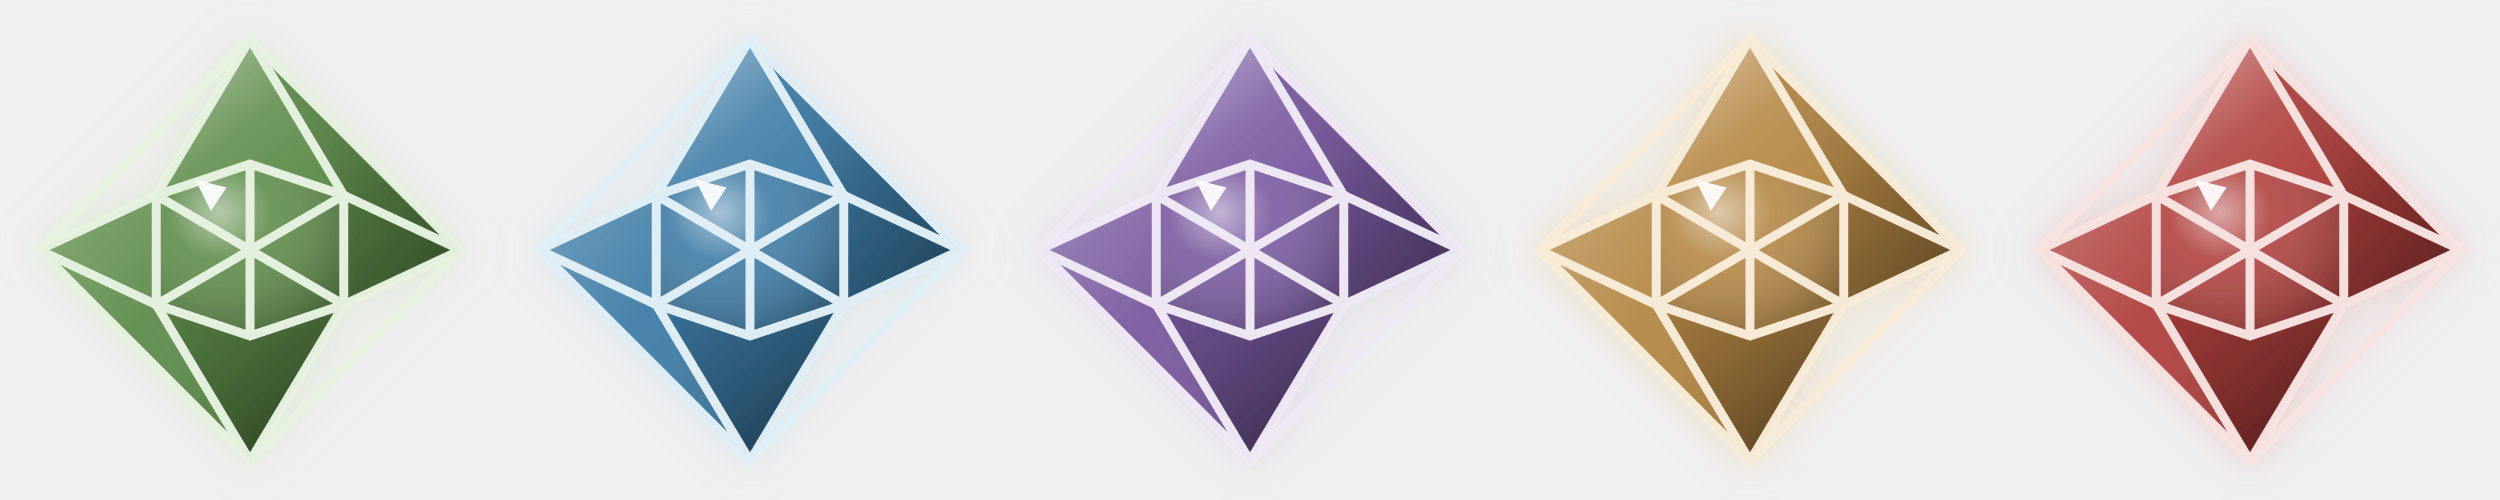
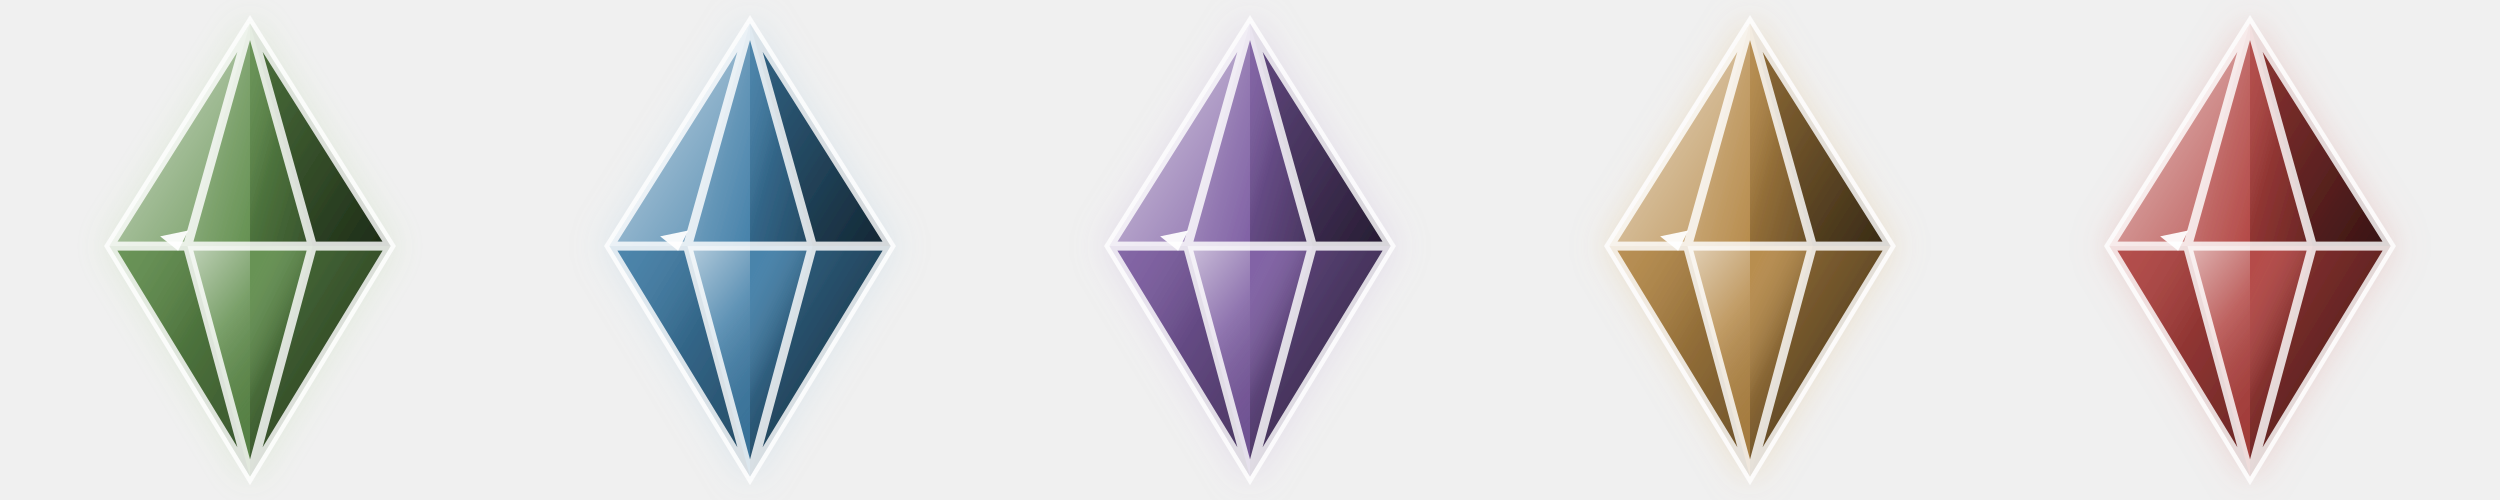
- <svg xmlns="http://www.w3.org/2000/svg" width="320" height="64" viewBox="0 0 320 64" role="img" aria-labelledby="title desc">
+ <svg xmlns="http://www.w3.org/2000/svg" xmlns:xlink="http://www.w3.org/1999/xlink" width="320" height="64" viewBox="0 0 320 64" role="img" aria-labelledby="title desc">
  <view id="sessions" viewBox="0 0 64 64" />
  <view id="consultations" viewBox="64 0 64 64" />
  <view id="content" viewBox="128 0 64 64" />
  <view id="notes" viewBox="192 0 64 64" />
  <view id="info" viewBox="256 0 64 64" />
  <defs>
-     <filter id="glow-green" x="-55%" y="-55%" width="210%" height="210%">
-       <feGaussianBlur stdDeviation="2.4" result="blur" />
-       <feFlood flood-color="#CFE2C2" flood-opacity=".56" result="color" />
+     <filter id="glow-green" x="-35%" y="-20%" width="170%" height="140%">
+       <feGaussianBlur stdDeviation="2.1" result="blur" />
+       <feFlood flood-color="#CFE2C2" flood-opacity=".48" result="color" />
      <feComposite in="color" in2="blur" operator="in" result="halo" />
      <feMerge>
        <feMergeNode in="halo" />
        <feMergeNode in="SourceGraphic" />
      </feMerge>
    </filter>
-     <filter id="glow-blue" x="-55%" y="-55%" width="210%" height="210%">
-       <feGaussianBlur stdDeviation="2.4" result="blur" />
-       <feFlood flood-color="#C8DDEA" flood-opacity=".58" result="color" />
+     <filter id="glow-blue" x="-35%" y="-20%" width="170%" height="140%">
+       <feGaussianBlur stdDeviation="2.1" result="blur" />
+       <feFlood flood-color="#C8DDEA" flood-opacity=".5" result="color" />
      <feComposite in="color" in2="blur" operator="in" result="halo" />
      <feMerge>
        <feMergeNode in="halo" />
        <feMergeNode in="SourceGraphic" />
      </feMerge>
    </filter>
-     <filter id="glow-violet" x="-55%" y="-55%" width="210%" height="210%">
-       <feGaussianBlur stdDeviation="2.4" result="blur" />
-       <feFlood flood-color="#D8CCE4" flood-opacity=".6" result="color" />
+     <filter id="glow-violet" x="-35%" y="-20%" width="170%" height="140%">
+       <feGaussianBlur stdDeviation="2.1" result="blur" />
+       <feFlood flood-color="#D8CCE4" flood-opacity=".52" result="color" />
      <feComposite in="color" in2="blur" operator="in" result="halo" />
      <feMerge>
        <feMergeNode in="halo" />
        <feMergeNode in="SourceGraphic" />
      </feMerge>
    </filter>
-     <filter id="glow-amber" x="-55%" y="-55%" width="210%" height="210%">
-       <feGaussianBlur stdDeviation="2.4" result="blur" />
-       <feFlood flood-color="#E8D1A8" flood-opacity=".58" result="color" />
+     <filter id="glow-amber" x="-35%" y="-20%" width="170%" height="140%">
+       <feGaussianBlur stdDeviation="2.1" result="blur" />
+       <feFlood flood-color="#E8D1A8" flood-opacity=".5" result="color" />
      <feComposite in="color" in2="blur" operator="in" result="halo" />
      <feMerge>
        <feMergeNode in="halo" />
        <feMergeNode in="SourceGraphic" />
      </feMerge>
    </filter>
-     <filter id="glow-red" x="-55%" y="-55%" width="210%" height="210%">
-       <feGaussianBlur stdDeviation="2.4" result="blur" />
-       <feFlood flood-color="#E6B6B3" flood-opacity=".58" result="color" />
+     <filter id="glow-red" x="-35%" y="-20%" width="170%" height="140%">
+       <feGaussianBlur stdDeviation="2.1" result="blur" />
+       <feFlood flood-color="#E6B6B3" flood-opacity=".5" result="color" />
      <feComposite in="color" in2="blur" operator="in" result="halo" />
      <feMerge>
        <feMergeNode in="halo" />
        <feMergeNode in="SourceGraphic" />
      </feMerge>
    </filter>
-     <linearGradient id="facet-top-light" x1="0" y1="0" x2="1" y2="1">
+     <linearGradient id="light-strong" x1="0" y1="0" x2="1" y2="1">
+       <stop offset="0" stop-color="#FFFFFF" stop-opacity=".78" />
+       <stop offset=".52" stop-color="#FFFFFF" stop-opacity=".42" />
+       <stop offset="1" stop-color="#FFFFFF" stop-opacity=".12" />
+     </linearGradient>
+     <linearGradient id="light-medium" x1="0" y1="0" x2="1" y2="1">
      <stop offset="0" stop-color="#FFFFFF" stop-opacity=".52" />
-       <stop offset=".52" stop-color="#FFFFFF" stop-opacity=".12" />
-       <stop offset="1" stop-color="#FFFFFF" stop-opacity="0" />
+       <stop offset=".6" stop-color="#FFFFFF" stop-opacity=".2" />
+       <stop offset="1" stop-color="#FFFFFF" stop-opacity=".04" />
    </linearGradient>
-     <linearGradient id="facet-left-light" x1="0" y1="0" x2="1" y2="1">
-       <stop offset="0" stop-color="#FFFFFF" stop-opacity=".26" />
-       <stop offset=".48" stop-color="#FFFFFF" stop-opacity=".05" />
-       <stop offset="1" stop-color="#000000" stop-opacity=".18" />
+     <linearGradient id="glass-light" x1="0" y1="0" x2=".35" y2="1">
+       <stop offset="0" stop-color="#FFFFFF" stop-opacity=".62" />
+       <stop offset=".48" stop-color="#FFFFFF" stop-opacity=".18" />
+       <stop offset="1" stop-color="#000000" stop-opacity=".08" />
    </linearGradient>
-     <linearGradient id="facet-right-shadow" x1="0" y1="0" x2="1" y2="1">
-       <stop offset="0" stop-color="#FFFFFF" stop-opacity=".04" />
-       <stop offset=".54" stop-color="#000000" stop-opacity=".18" />
-       <stop offset="1" stop-color="#000000" stop-opacity=".48" />
+     <linearGradient id="shade-soft" x1="0" y1="0" x2="1" y2="1">
+       <stop offset="0" stop-color="#FFFFFF" stop-opacity=".08" />
+       <stop offset=".48" stop-color="#000000" stop-opacity=".18" />
+       <stop offset="1" stop-color="#000000" stop-opacity=".42" />
    </linearGradient>
-     <linearGradient id="facet-bottom-shadow" x1="0" y1="0" x2="1" y2="1">
-       <stop offset="0" stop-color="#000000" stop-opacity=".08" />
-       <stop offset=".5" stop-color="#000000" stop-opacity=".3" />
+     <linearGradient id="shade-deep" x1="0" y1="0" x2="1" y2="1">
+       <stop offset="0" stop-color="#000000" stop-opacity=".16" />
+       <stop offset=".55" stop-color="#000000" stop-opacity=".46" />
+       <stop offset="1" stop-color="#000000" stop-opacity=".7" />
+     </linearGradient>
+     <linearGradient id="shade-bottom" x1=".25" y1="0" x2=".8" y2="1">
+       <stop offset="0" stop-color="#FFFFFF" stop-opacity=".06" />
+       <stop offset=".42" stop-color="#000000" stop-opacity=".24" />
      <stop offset="1" stop-color="#000000" stop-opacity=".58" />
    </linearGradient>
-     <radialGradient id="core-glass" cx=".34" cy=".28" r=".82">
-       <stop offset="0" stop-color="#FFFFFF" stop-opacity=".54" />
-       <stop offset=".34" stop-color="#FFFFFF" stop-opacity=".1" />
-       <stop offset="1" stop-color="#000000" stop-opacity=".3" />
-     </radialGradient>
+     <g id="stone-cut">
+       <path d="M32 3 50 31.5 32 61 14 31.5Z" fill="currentColor" />
+       <path d="M32 3 14 31.5 24 31.5Z" fill="url(#light-strong)" />
+       <path d="M32 3 24 31.5 32 31.5Z" fill="url(#light-medium)" />
+       <path d="M32 3 32 31.5 40 31.5Z" fill="url(#shade-soft)" />
+       <path d="M32 3 40 31.5 50 31.5Z" fill="url(#shade-deep)" />
+       <path d="M14 31.5 32 61 24 31.5Z" fill="url(#shade-soft)" />
+       <path d="M24 31.5 32 61 32 31.5Z" fill="url(#glass-light)" />
+       <path d="M32 31.5 32 61 40 31.5Z" fill="url(#shade-bottom)" />
+       <path d="M40 31.5 32 61 50 31.5Z" fill="url(#shade-deep)" />
+       <path d="M32 3 50 31.5 32 61 14 31.5ZM14 31.5H50M32 3 24 31.5M32 3 40 31.5M32 61 24 31.5M32 61 40 31.5" fill="none" stroke="#FFFFFF" stroke-opacity=".82" stroke-width="1.15" stroke-linecap="round" stroke-linejoin="miter" />
+       <path d="M20.5 30.25 24.1 29.5 22.8 32.1Z" fill="#FFFFFF" opacity=".94" />
+     </g>
  </defs>
-   <g id="sessions-icon" filter="url(#glow-green)">
-     <path d="M32 5 44 25 32 21 20 25Z" fill="#5E8C4A" />
-     <path d="M59 32 44 39 44 25 32 5Z" fill="#5E8C4A" />
-     <path d="M32 59 20 39 32 43 44 39Z" fill="#5E8C4A" />
-     <path d="M5 32 20 25 20 39 32 59Z" fill="#5E8C4A" />
-     <path d="M32 5 44 25 32 21 20 25Z" fill="url(#facet-top-light)" />
-     <path d="M59 32 44 39 44 25 32 5Z" fill="url(#facet-right-shadow)" />
-     <path d="M32 59 20 39 32 43 44 39Z" fill="url(#facet-bottom-shadow)" />
-     <path d="M5 32 20 25 20 39 32 59Z" fill="url(#facet-left-light)" />
-     <path d="M32 21 44 25 32 32 20 25ZM44 25 44 39 32 32ZM44 39 32 43 20 39 32 32ZM20 39 20 25 32 32Z" fill="#5E8C4A" />
-     <path d="M32 21 44 25 44 39 32 43 20 39 20 25Z" fill="url(#core-glass)" />
-     <path d="M32 5 59 32 32 59 5 32ZM32 5 20 25 5 32M32 5 44 25 59 32M59 32 44 39 32 59M32 59 20 39 5 32M20 25 32 21 44 25 44 39 32 43 20 39ZM32 21V43M20 25 32 32 44 25M20 39 32 32 44 39" fill="none" stroke="#E7F2E0" stroke-width="1.15" stroke-linecap="round" stroke-linejoin="miter" opacity=".98" />
-     <path d="M25 23 29 24 27 27Z" fill="#FFFFFF" opacity=".92" />
-   </g>
-   <g id="consultations-icon" transform="translate(64 0)" filter="url(#glow-blue)">
-     <path d="M32 5 44 25 32 21 20 25Z" fill="#3E7CA6" />
-     <path d="M59 32 44 39 44 25 32 5Z" fill="#3E7CA6" />
-     <path d="M32 59 20 39 32 43 44 39Z" fill="#3E7CA6" />
-     <path d="M5 32 20 25 20 39 32 59Z" fill="#3E7CA6" />
-     <path d="M32 5 44 25 32 21 20 25Z" fill="url(#facet-top-light)" />
-     <path d="M59 32 44 39 44 25 32 5Z" fill="url(#facet-right-shadow)" />
-     <path d="M32 59 20 39 32 43 44 39Z" fill="url(#facet-bottom-shadow)" />
-     <path d="M5 32 20 25 20 39 32 59Z" fill="url(#facet-left-light)" />
-     <path d="M32 21 44 25 32 32 20 25ZM44 25 44 39 32 32ZM44 39 32 43 20 39 32 32ZM20 39 20 25 32 32Z" fill="#3E7CA6" />
-     <path d="M32 21 44 25 44 39 32 43 20 39 20 25Z" fill="url(#core-glass)" />
-     <path d="M32 5 59 32 32 59 5 32ZM32 5 20 25 5 32M32 5 44 25 59 32M59 32 44 39 32 59M32 59 20 39 5 32M20 25 32 21 44 25 44 39 32 43 20 39ZM32 21V43M20 25 32 32 44 25M20 39 32 32 44 39" fill="none" stroke="#E1EFF6" stroke-width="1.15" stroke-linecap="round" stroke-linejoin="miter" opacity=".98" />
-     <path d="M25 23 29 24 27 27Z" fill="#FFFFFF" opacity=".92" />
-   </g>
-   <g id="content-icon" transform="translate(128 0)" filter="url(#glow-violet)">
-     <path d="M32 5 44 25 32 21 20 25Z" fill="#7A5AA0" />
-     <path d="M59 32 44 39 44 25 32 5Z" fill="#7A5AA0" />
-     <path d="M32 59 20 39 32 43 44 39Z" fill="#7A5AA0" />
-     <path d="M5 32 20 25 20 39 32 59Z" fill="#7A5AA0" />
-     <path d="M32 5 44 25 32 21 20 25Z" fill="url(#facet-top-light)" />
-     <path d="M59 32 44 39 44 25 32 5Z" fill="url(#facet-right-shadow)" />
-     <path d="M32 59 20 39 32 43 44 39Z" fill="url(#facet-bottom-shadow)" />
-     <path d="M5 32 20 25 20 39 32 59Z" fill="url(#facet-left-light)" />
-     <path d="M32 21 44 25 32 32 20 25ZM44 25 44 39 32 32ZM44 39 32 43 20 39 32 32ZM20 39 20 25 32 32Z" fill="#7A5AA0" />
-     <path d="M32 21 44 25 44 39 32 43 20 39 20 25Z" fill="url(#core-glass)" />
-     <path d="M32 5 59 32 32 59 5 32ZM32 5 20 25 5 32M32 5 44 25 59 32M59 32 44 39 32 59M32 59 20 39 5 32M20 25 32 21 44 25 44 39 32 43 20 39ZM32 21V43M20 25 32 32 44 25M20 39 32 32 44 39" fill="none" stroke="#F0E9F5" stroke-width="1.15" stroke-linecap="round" stroke-linejoin="miter" opacity=".98" />
-     <path d="M25 23 29 24 27 27Z" fill="#FFFFFF" opacity=".92" />
-   </g>
-   <g id="notes-icon" transform="translate(192 0)" filter="url(#glow-amber)">
-     <path d="M32 5 44 25 32 21 20 25Z" fill="#B48745" />
-     <path d="M59 32 44 39 44 25 32 5Z" fill="#B48745" />
-     <path d="M32 59 20 39 32 43 44 39Z" fill="#B48745" />
-     <path d="M5 32 20 25 20 39 32 59Z" fill="#B48745" />
-     <path d="M32 5 44 25 32 21 20 25Z" fill="url(#facet-top-light)" />
-     <path d="M59 32 44 39 44 25 32 5Z" fill="url(#facet-right-shadow)" />
-     <path d="M32 59 20 39 32 43 44 39Z" fill="url(#facet-bottom-shadow)" />
-     <path d="M5 32 20 25 20 39 32 59Z" fill="url(#facet-left-light)" />
-     <path d="M32 21 44 25 32 32 20 25ZM44 25 44 39 32 32ZM44 39 32 43 20 39 32 32ZM20 39 20 25 32 32Z" fill="#B48745" />
-     <path d="M32 21 44 25 44 39 32 43 20 39 20 25Z" fill="url(#core-glass)" />
-     <path d="M32 5 59 32 32 59 5 32ZM32 5 20 25 5 32M32 5 44 25 59 32M59 32 44 39 32 59M32 59 20 39 5 32M20 25 32 21 44 25 44 39 32 43 20 39ZM32 21V43M20 25 32 32 44 25M20 39 32 32 44 39" fill="none" stroke="#F8ECD8" stroke-width="1.15" stroke-linecap="round" stroke-linejoin="miter" opacity=".98" />
-     <path d="M25 23 29 24 27 27Z" fill="#FFFFFF" opacity=".92" />
-   </g>
-   <g id="info-icon" transform="translate(256 0)" filter="url(#glow-red)">
-     <path d="M32 5 44 25 32 21 20 25Z" fill="#B0413E" />
-     <path d="M59 32 44 39 44 25 32 5Z" fill="#B0413E" />
-     <path d="M32 59 20 39 32 43 44 39Z" fill="#B0413E" />
-     <path d="M5 32 20 25 20 39 32 59Z" fill="#B0413E" />
-     <path d="M32 5 44 25 32 21 20 25Z" fill="url(#facet-top-light)" />
-     <path d="M59 32 44 39 44 25 32 5Z" fill="url(#facet-right-shadow)" />
-     <path d="M32 59 20 39 32 43 44 39Z" fill="url(#facet-bottom-shadow)" />
-     <path d="M5 32 20 25 20 39 32 59Z" fill="url(#facet-left-light)" />
-     <path d="M32 21 44 25 32 32 20 25ZM44 25 44 39 32 32ZM44 39 32 43 20 39 32 32ZM20 39 20 25 32 32Z" fill="#B0413E" />
-     <path d="M32 21 44 25 44 39 32 43 20 39 20 25Z" fill="url(#core-glass)" />
-     <path d="M32 5 59 32 32 59 5 32ZM32 5 20 25 5 32M32 5 44 25 59 32M59 32 44 39 32 59M32 59 20 39 5 32M20 25 32 21 44 25 44 39 32 43 20 39ZM32 21V43M20 25 32 32 44 25M20 39 32 32 44 39" fill="none" stroke="#F7E3E1" stroke-width="1.15" stroke-linecap="round" stroke-linejoin="miter" opacity=".98" />
-     <path d="M25 23 29 24 27 27Z" fill="#FFFFFF" opacity=".92" />
-   </g>
+   <use id="sessions-icon" href="#stone-cut" xlink:href="#stone-cut" color="#5E8C4A" filter="url(#glow-green)" />
+   <use id="consultations-icon" href="#stone-cut" xlink:href="#stone-cut" x="64" color="#3E7CA6" filter="url(#glow-blue)" />
+   <use id="content-icon" href="#stone-cut" xlink:href="#stone-cut" x="128" color="#7A5AA0" filter="url(#glow-violet)" />
+   <use id="notes-icon" href="#stone-cut" xlink:href="#stone-cut" x="192" color="#B48745" filter="url(#glow-amber)" />
+   <use id="info-icon" href="#stone-cut" xlink:href="#stone-cut" x="256" color="#B0413E" filter="url(#glow-red)" />
</svg>
